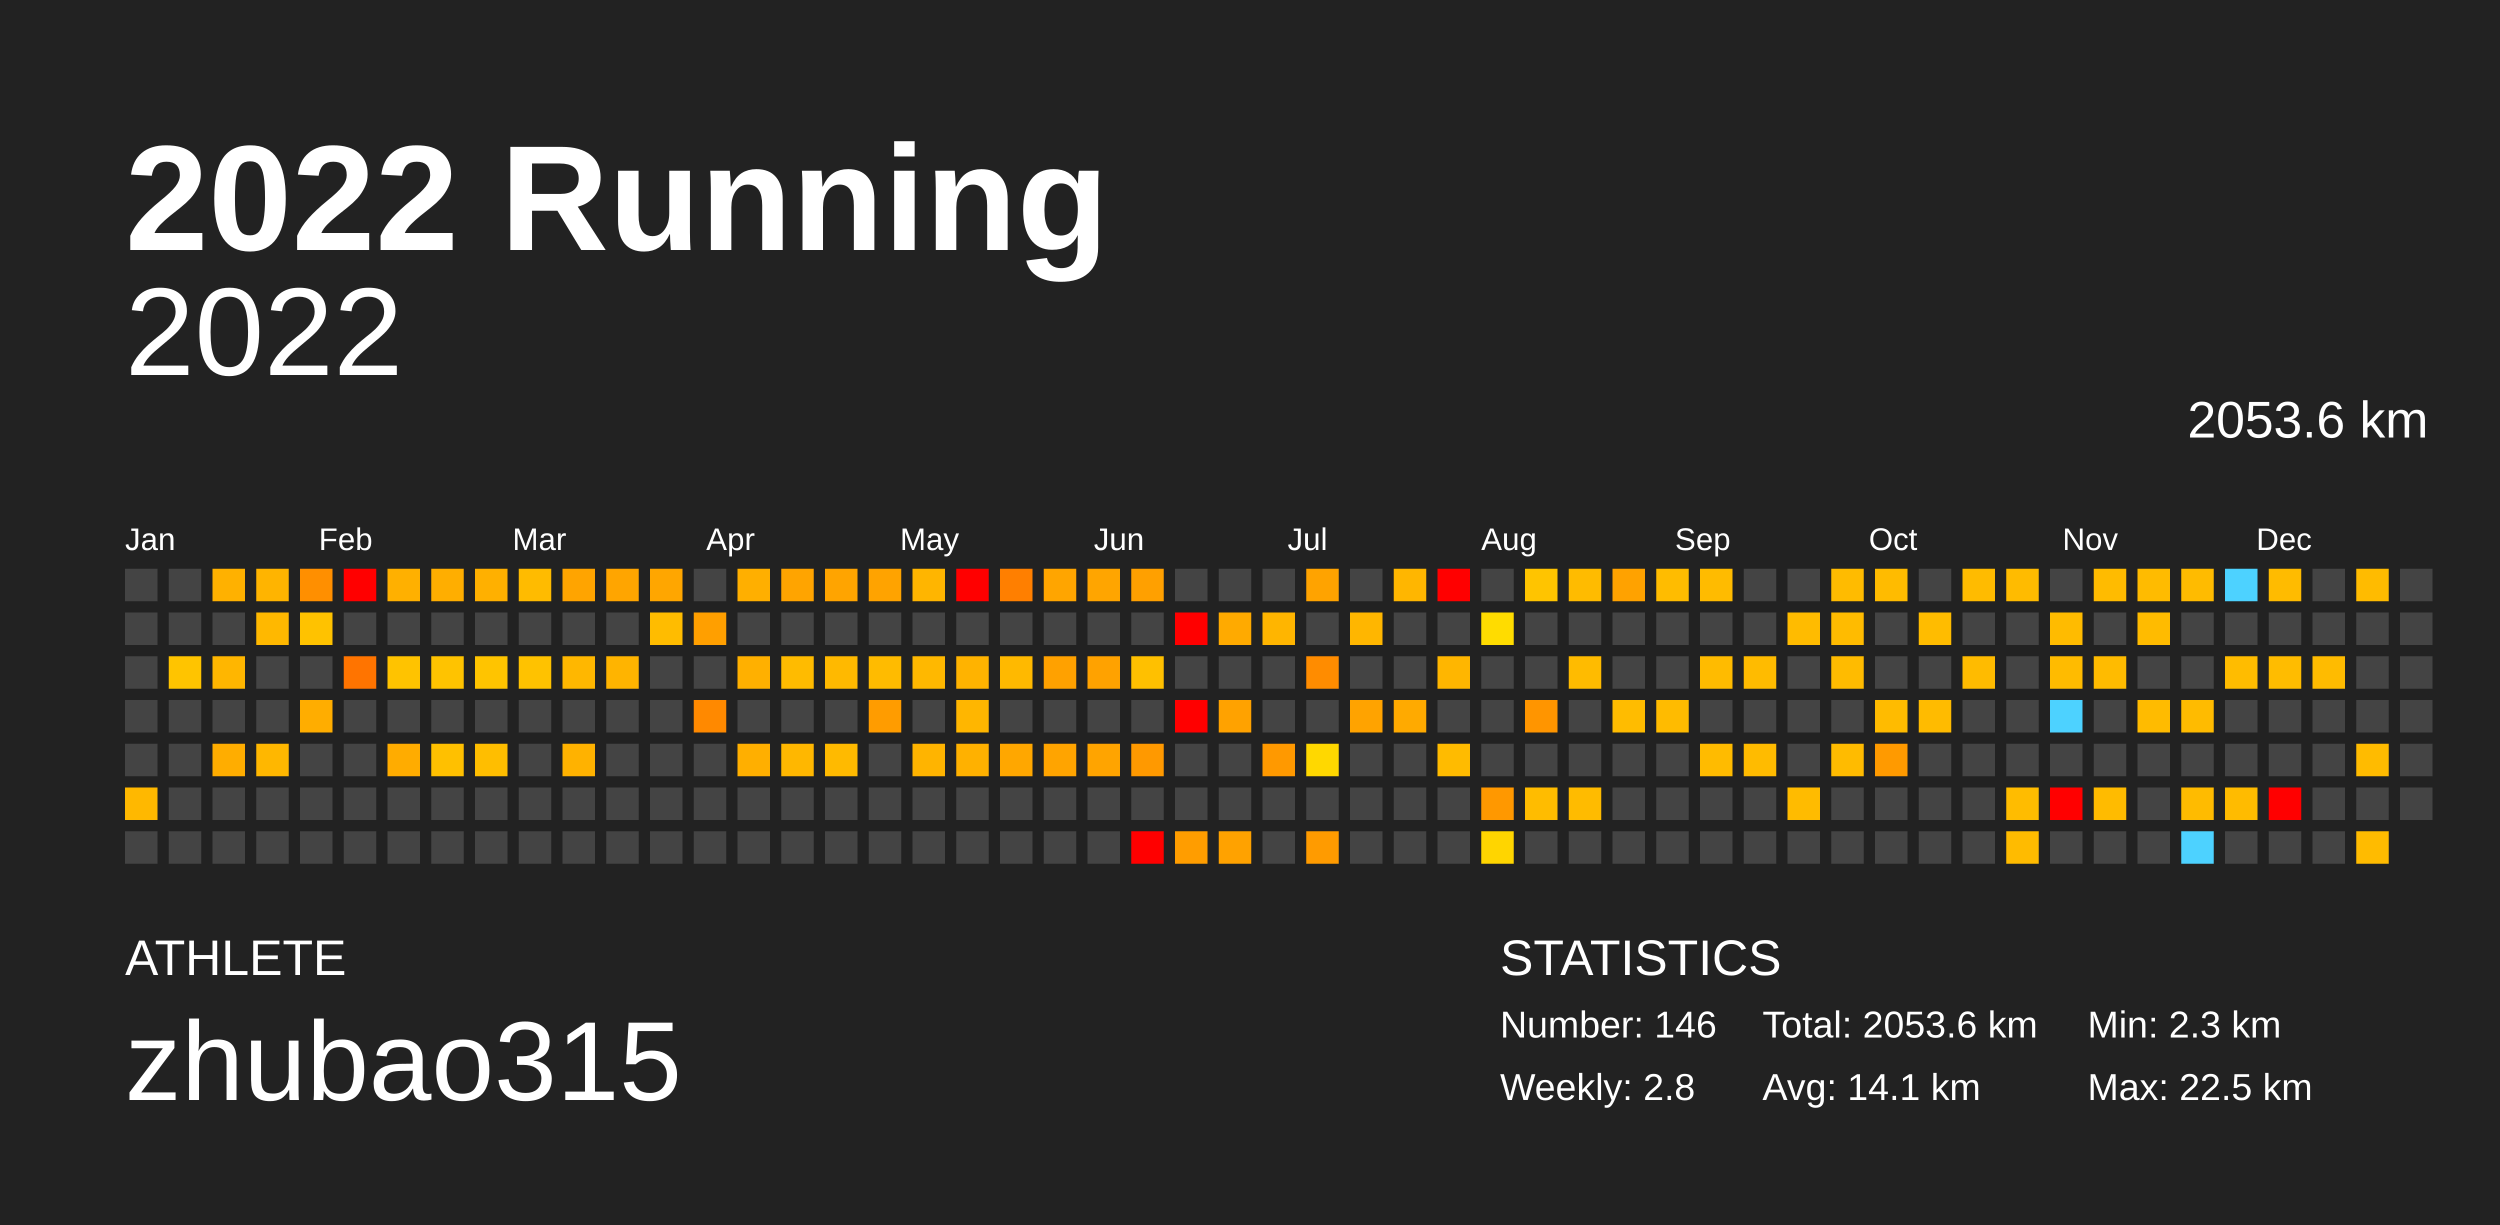
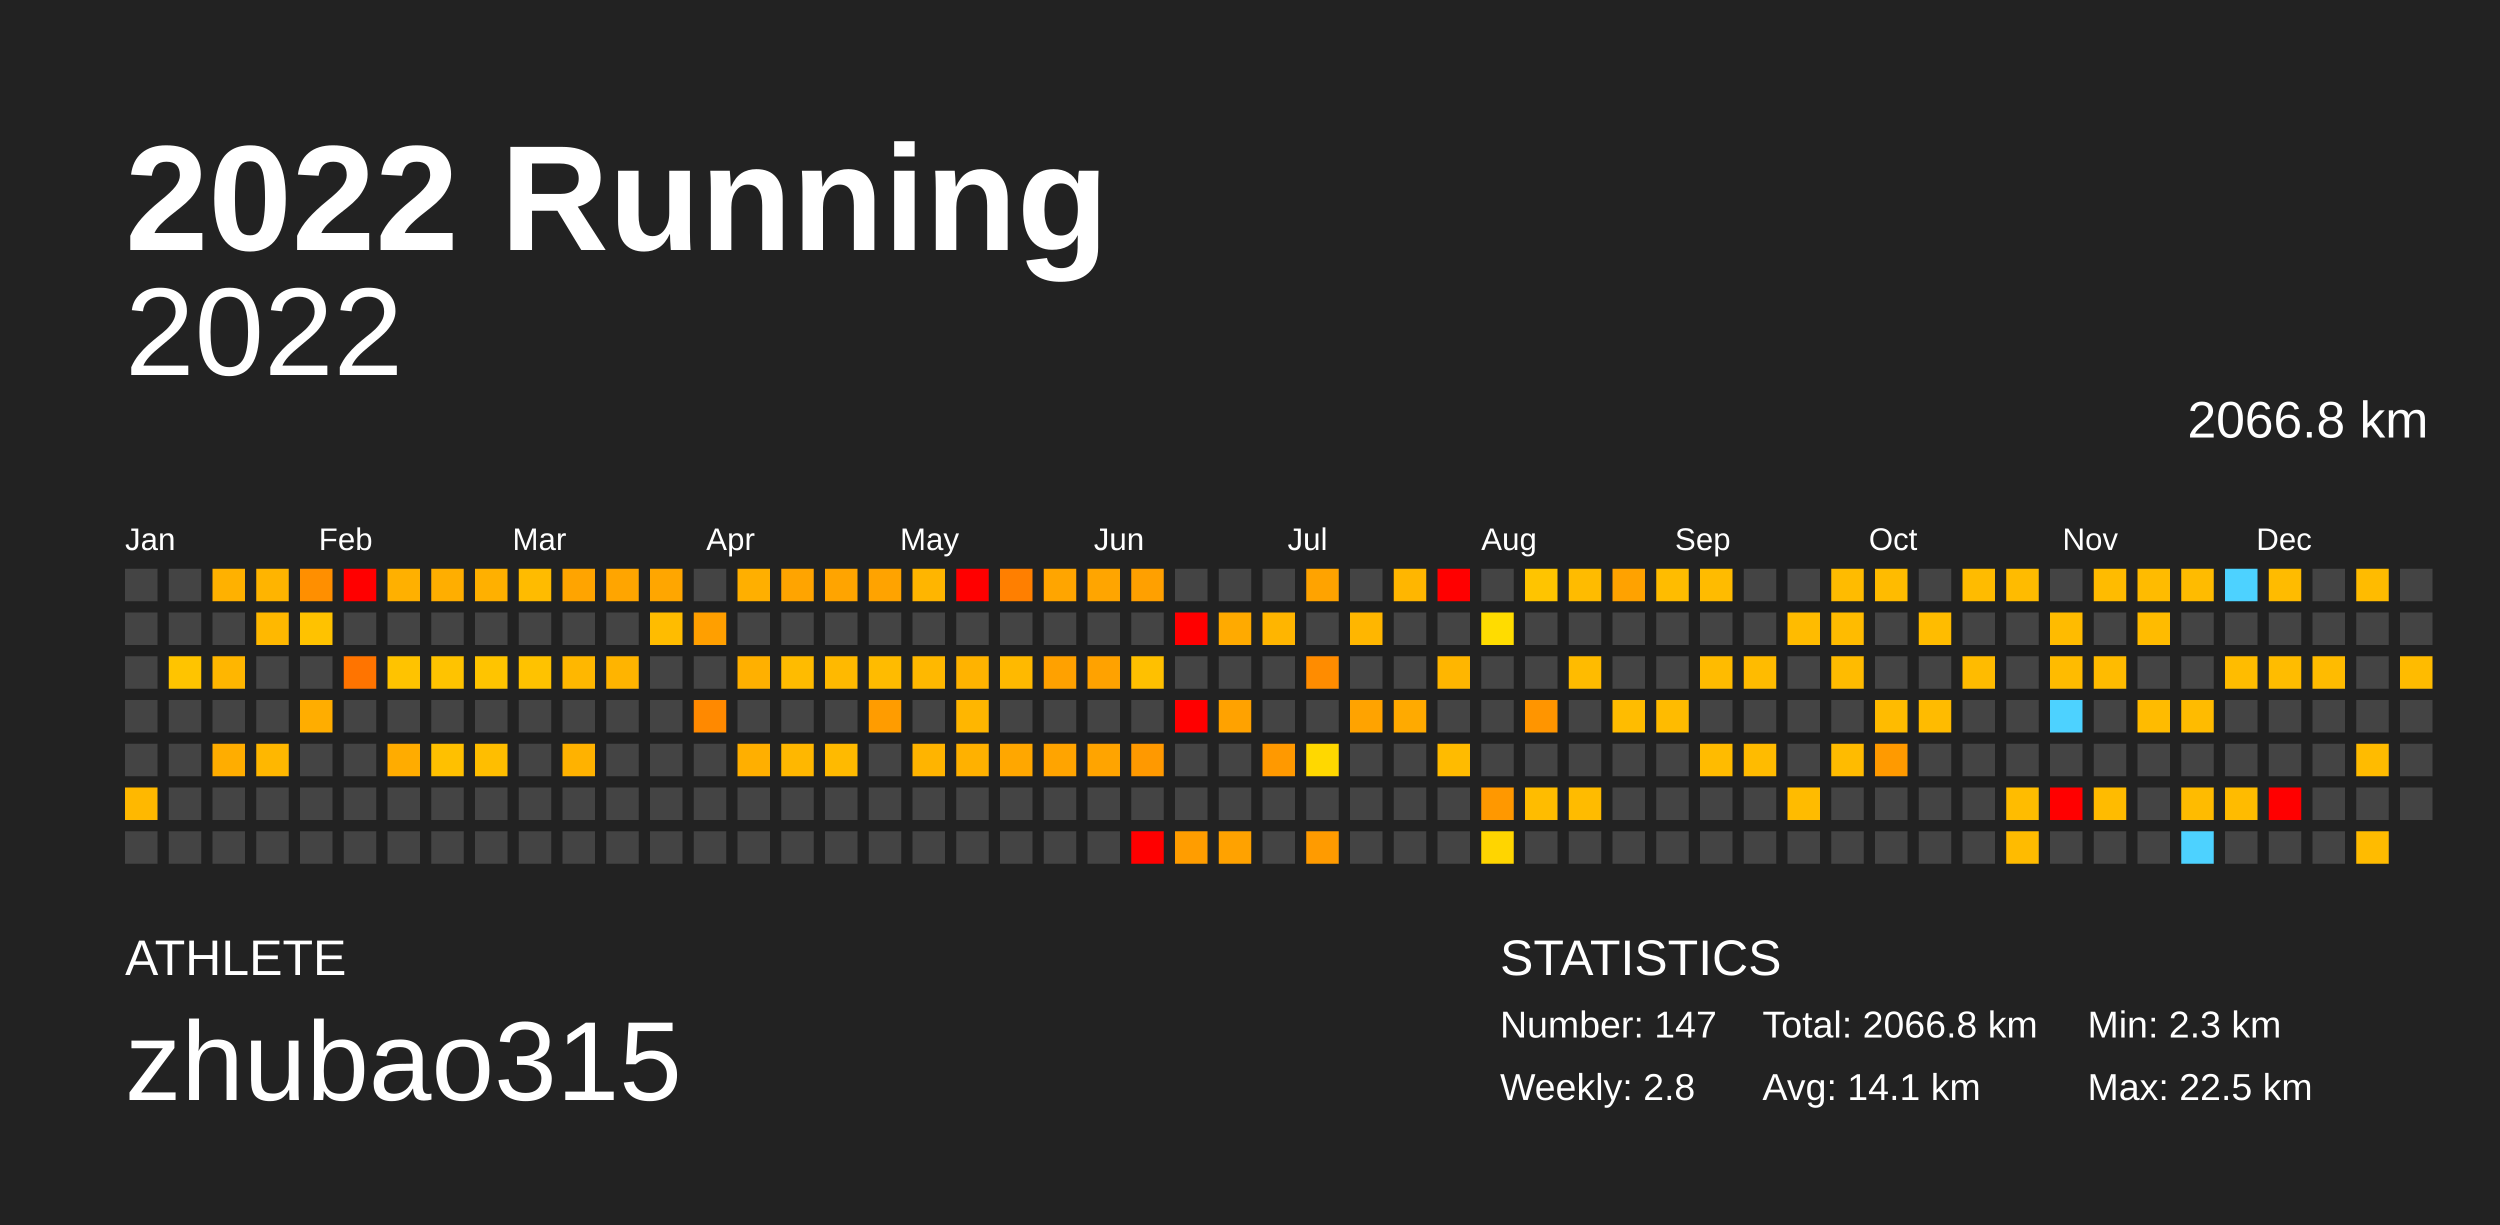
<svg xmlns="http://www.w3.org/2000/svg" baseProfile="full" height="98mm" version="1.1" viewBox="0,0,200,98" width="200mm">
  <defs />
  <rect fill="#222222" height="98" width="200" x="0" y="0" />
  <text fill="#FFFFFF" style="font-size:12px; font-family:Arial; font-weight:bold;" x="10" y="20">2022 Running</text>
  <text fill="#FFFFFF" style="font-size:4px; font-family:Arial" x="10" y="78">ATHLETE</text>
  <text fill="#FFFFFF" style="font-size:9px; font-family:Arial" x="10" y="88">zhubao315</text>
  <text fill="#FFFFFF" style="font-size:4px; font-family:Arial" x="120" y="78">STATISTICS</text>
-   <text fill="#FFFFFF" style="font-size:3px; font-family:Arial" x="120" y="83">Number: 146</text>
+   <text fill="#FFFFFF" style="font-size:3px; font-family:Arial" x="120" y="83">Number: 147</text>
  <text fill="#FFFFFF" style="font-size:3px; font-family:Arial" x="120" y="88">Weekly: 2.8</text>
-   <text fill="#FFFFFF" style="font-size:3px; font-family:Arial" x="141" y="83">Total: 2053.6 km</text>
+   <text fill="#FFFFFF" style="font-size:3px; font-family:Arial" x="141" y="83">Total: 2066.8 km</text>
  <text fill="#FFFFFF" style="font-size:3px; font-family:Arial" x="141" y="88">Avg: 14.1 km</text>
  <text fill="#FFFFFF" style="font-size:3px; font-family:Arial" x="167" y="83">Min: 2.3 km</text>
  <text fill="#FFFFFF" style="font-size:3px; font-family:Arial" x="167" y="88">Max: 22.5 km</text>
  <text alignment-baseline="hanging" fill="#FFFFFF" style="font-size:10.0px; font-family:Arial;" x="10" y="30">2022</text>
-   <text alignment-baseline="hanging" fill="#FFFFFF" style="font-size:4.125px; font-family:Arial;" x="175" y="35">2053.6 km</text>
+   <text alignment-baseline="hanging" fill="#FFFFFF" style="font-size:4.125px; font-family:Arial;" x="175" y="35">2066.8 km</text>
  <text fill="#FFFFFF" style="font-size:2.5px; font-family:Arial" x="10.0" y="44">Jan</text>
  <text fill="#FFFFFF" style="font-size:2.5px; font-family:Arial" x="25.5" y="44">Feb</text>
  <text fill="#FFFFFF" style="font-size:2.5px; font-family:Arial" x="41.0" y="44">Mar</text>
  <text fill="#FFFFFF" style="font-size:2.5px; font-family:Arial" x="56.5" y="44">Apr</text>
  <text fill="#FFFFFF" style="font-size:2.5px; font-family:Arial" x="72.0" y="44">May</text>
  <text fill="#FFFFFF" style="font-size:2.5px; font-family:Arial" x="87.5" y="44">Jun</text>
  <text fill="#FFFFFF" style="font-size:2.5px; font-family:Arial" x="103.0" y="44">Jul</text>
  <text fill="#FFFFFF" style="font-size:2.5px; font-family:Arial" x="118.5" y="44">Aug</text>
  <text fill="#FFFFFF" style="font-size:2.5px; font-family:Arial" x="134.0" y="44">Sep</text>
  <text fill="#FFFFFF" style="font-size:2.5px; font-family:Arial" x="149.5" y="44">Oct</text>
  <text fill="#FFFFFF" style="font-size:2.5px; font-family:Arial" x="165.0" y="44">Nov</text>
  <text fill="#FFFFFF" style="font-size:2.5px; font-family:Arial" x="180.5" y="44">Dec</text>
  <rect fill="#444444" height="2.6" width="2.6" x="10.0" y="45.5" />
  <rect fill="#444444" height="2.6" width="2.6" x="10.0" y="49.0" />
  <rect fill="#444444" height="2.6" width="2.6" x="10.0" y="52.5" />
  <rect fill="#444444" height="2.6" width="2.6" x="10.0" y="56.0" />
  <rect fill="#444444" height="2.6" width="2.6" x="10.0" y="59.5" />
  <rect fill="#ffb800" height="2.6" width="2.6" x="10.0" y="63.0" />
  <rect fill="#444444" height="2.6" width="2.6" x="10.0" y="66.5" />
  <rect fill="#444444" height="2.6" width="2.6" x="13.5" y="45.5" />
  <rect fill="#444444" height="2.6" width="2.6" x="13.5" y="49.0" />
  <rect fill="#ffc400" height="2.6" width="2.6" x="13.5" y="52.5" />
  <rect fill="#444444" height="2.6" width="2.6" x="13.5" y="56.0" />
  <rect fill="#444444" height="2.6" width="2.6" x="13.5" y="59.5" />
  <rect fill="#444444" height="2.6" width="2.6" x="13.5" y="63.0" />
  <rect fill="#444444" height="2.6" width="2.6" x="13.5" y="66.5" />
  <rect fill="#ffb100" height="2.6" width="2.6" x="17.0" y="45.5" />
  <rect fill="#444444" height="2.6" width="2.6" x="17.0" y="49.0" />
  <rect fill="#ffb600" height="2.6" width="2.6" x="17.0" y="52.5" />
  <rect fill="#444444" height="2.6" width="2.6" x="17.0" y="56.0" />
  <rect fill="#ffad00" height="2.6" width="2.6" x="17.0" y="59.5" />
  <rect fill="#444444" height="2.6" width="2.6" x="17.0" y="63.0" />
  <rect fill="#444444" height="2.6" width="2.6" x="17.0" y="66.5" />
  <rect fill="#ffb400" height="2.6" width="2.6" x="20.5" y="45.5" />
  <rect fill="#ffb800" height="2.6" width="2.6" x="20.5" y="49.0" />
  <rect fill="#444444" height="2.6" width="2.6" x="20.5" y="52.5" />
  <rect fill="#444444" height="2.6" width="2.6" x="20.5" y="56.0" />
  <rect fill="#ffb700" height="2.6" width="2.6" x="20.5" y="59.5" />
  <rect fill="#444444" height="2.6" width="2.6" x="20.5" y="63.0" />
  <rect fill="#444444" height="2.6" width="2.6" x="20.5" y="66.5" />
  <rect fill="#ff8f00" height="2.6" width="2.6" x="24.0" y="45.5" />
  <rect fill="#ffc200" height="2.6" width="2.6" x="24.0" y="49.0" />
  <rect fill="#444444" height="2.6" width="2.6" x="24.0" y="52.5" />
  <rect fill="#ffad00" height="2.6" width="2.6" x="24.0" y="56.0" />
  <rect fill="#444444" height="2.6" width="2.6" x="24.0" y="59.5" />
  <rect fill="#444444" height="2.6" width="2.6" x="24.0" y="63.0" />
  <rect fill="#444444" height="2.6" width="2.6" x="24.0" y="66.5" />
  <rect fill="red" height="2.6" width="2.6" x="27.5" y="45.5" />
  <rect fill="#444444" height="2.6" width="2.6" x="27.5" y="49.0" />
  <rect fill="#ff7400" height="2.6" width="2.6" x="27.5" y="52.5" />
  <rect fill="#444444" height="2.6" width="2.6" x="27.5" y="56.0" />
  <rect fill="#444444" height="2.6" width="2.6" x="27.5" y="59.5" />
  <rect fill="#444444" height="2.6" width="2.6" x="27.5" y="63.0" />
  <rect fill="#444444" height="2.6" width="2.6" x="27.5" y="66.5" />
  <rect fill="#ffb000" height="2.6" width="2.6" x="31.0" y="45.5" />
  <rect fill="#444444" height="2.6" width="2.6" x="31.0" y="49.0" />
  <rect fill="#ffc300" height="2.6" width="2.6" x="31.0" y="52.5" />
  <rect fill="#444444" height="2.6" width="2.6" x="31.0" y="56.0" />
  <rect fill="#ffac00" height="2.6" width="2.6" x="31.0" y="59.5" />
  <rect fill="#444444" height="2.6" width="2.6" x="31.0" y="63.0" />
  <rect fill="#444444" height="2.6" width="2.6" x="31.0" y="66.5" />
  <rect fill="#ffae00" height="2.6" width="2.6" x="34.5" y="45.5" />
  <rect fill="#444444" height="2.6" width="2.6" x="34.5" y="49.0" />
  <rect fill="#ffc300" height="2.6" width="2.6" x="34.5" y="52.5" />
  <rect fill="#444444" height="2.6" width="2.6" x="34.5" y="56.0" />
  <rect fill="#ffc000" height="2.6" width="2.6" x="34.5" y="59.5" />
  <rect fill="#444444" height="2.6" width="2.6" x="34.5" y="63.0" />
  <rect fill="#444444" height="2.6" width="2.6" x="34.5" y="66.5" />
  <rect fill="#ffb000" height="2.6" width="2.6" x="38.0" y="45.5" />
  <rect fill="#444444" height="2.6" width="2.6" x="38.0" y="49.0" />
  <rect fill="#ffc400" height="2.6" width="2.6" x="38.0" y="52.5" />
  <rect fill="#444444" height="2.6" width="2.6" x="38.0" y="56.0" />
  <rect fill="#ffbe00" height="2.6" width="2.6" x="38.0" y="59.5" />
  <rect fill="#444444" height="2.6" width="2.6" x="38.0" y="63.0" />
  <rect fill="#444444" height="2.6" width="2.6" x="38.0" y="66.5" />
  <rect fill="#ffbb00" height="2.6" width="2.6" x="41.5" y="45.5" />
  <rect fill="#444444" height="2.6" width="2.6" x="41.5" y="49.0" />
  <rect fill="#ffc200" height="2.6" width="2.6" x="41.5" y="52.5" />
  <rect fill="#444444" height="2.6" width="2.6" x="41.5" y="56.0" />
  <rect fill="#444444" height="2.6" width="2.6" x="41.5" y="59.5" />
  <rect fill="#444444" height="2.6" width="2.6" x="41.5" y="63.0" />
  <rect fill="#444444" height="2.6" width="2.6" x="41.5" y="66.5" />
  <rect fill="#ffa400" height="2.6" width="2.6" x="45.0" y="45.5" />
  <rect fill="#444444" height="2.6" width="2.6" x="45.0" y="49.0" />
  <rect fill="#ffb700" height="2.6" width="2.6" x="45.0" y="52.5" />
  <rect fill="#444444" height="2.6" width="2.6" x="45.0" y="56.0" />
  <rect fill="#ffb200" height="2.6" width="2.6" x="45.0" y="59.5" />
  <rect fill="#444444" height="2.6" width="2.6" x="45.0" y="63.0" />
  <rect fill="#444444" height="2.6" width="2.6" x="45.0" y="66.5" />
  <rect fill="#ffa500" height="2.6" width="2.6" x="48.5" y="45.5" />
  <rect fill="#444444" height="2.6" width="2.6" x="48.5" y="49.0" />
  <rect fill="#ffb400" height="2.6" width="2.6" x="48.5" y="52.5" />
  <rect fill="#444444" height="2.6" width="2.6" x="48.5" y="56.0" />
  <rect fill="#444444" height="2.6" width="2.6" x="48.5" y="59.5" />
  <rect fill="#444444" height="2.6" width="2.6" x="48.5" y="63.0" />
  <rect fill="#444444" height="2.6" width="2.6" x="48.5" y="66.5" />
  <rect fill="#ffa600" height="2.6" width="2.6" x="52.0" y="45.5" />
  <rect fill="#ffbc00" height="2.6" width="2.6" x="52.0" y="49.0" />
  <rect fill="#444444" height="2.6" width="2.6" x="52.0" y="52.5" />
  <rect fill="#444444" height="2.6" width="2.6" x="52.0" y="56.0" />
  <rect fill="#444444" height="2.6" width="2.6" x="52.0" y="59.5" />
  <rect fill="#444444" height="2.6" width="2.6" x="52.0" y="63.0" />
  <rect fill="#444444" height="2.6" width="2.6" x="52.0" y="66.5" />
  <rect fill="#444444" height="2.6" width="2.6" x="55.5" y="45.5" />
  <rect fill="#ff9f00" height="2.6" width="2.6" x="55.5" y="49.0" />
  <rect fill="#444444" height="2.6" width="2.6" x="55.5" y="52.5" />
  <rect fill="#ff8900" height="2.6" width="2.6" x="55.5" y="56.0" />
  <rect fill="#444444" height="2.6" width="2.6" x="55.5" y="59.5" />
  <rect fill="#444444" height="2.6" width="2.6" x="55.5" y="63.0" />
  <rect fill="#444444" height="2.6" width="2.6" x="55.5" y="66.5" />
  <rect fill="#ffaf00" height="2.6" width="2.6" x="59.0" y="45.5" />
  <rect fill="#444444" height="2.6" width="2.6" x="59.0" y="49.0" />
  <rect fill="#ffb000" height="2.6" width="2.6" x="59.0" y="52.5" />
  <rect fill="#444444" height="2.6" width="2.6" x="59.0" y="56.0" />
  <rect fill="#ffaf00" height="2.6" width="2.6" x="59.0" y="59.5" />
  <rect fill="#444444" height="2.6" width="2.6" x="59.0" y="63.0" />
  <rect fill="#444444" height="2.6" width="2.6" x="59.0" y="66.5" />
  <rect fill="#ffa400" height="2.6" width="2.6" x="62.5" y="45.5" />
  <rect fill="#444444" height="2.6" width="2.6" x="62.5" y="49.0" />
  <rect fill="#ffbb00" height="2.6" width="2.6" x="62.5" y="52.5" />
  <rect fill="#444444" height="2.6" width="2.6" x="62.5" y="56.0" />
  <rect fill="#ffb700" height="2.6" width="2.6" x="62.5" y="59.5" />
  <rect fill="#444444" height="2.6" width="2.6" x="62.5" y="63.0" />
  <rect fill="#444444" height="2.6" width="2.6" x="62.5" y="66.5" />
  <rect fill="#ffa400" height="2.6" width="2.6" x="66.0" y="45.5" />
  <rect fill="#444444" height="2.6" width="2.6" x="66.0" y="49.0" />
  <rect fill="#ffb900" height="2.6" width="2.6" x="66.0" y="52.5" />
  <rect fill="#444444" height="2.6" width="2.6" x="66.0" y="56.0" />
  <rect fill="#ffba00" height="2.6" width="2.6" x="66.0" y="59.5" />
  <rect fill="#444444" height="2.6" width="2.6" x="66.0" y="63.0" />
  <rect fill="#444444" height="2.6" width="2.6" x="66.0" y="66.5" />
  <rect fill="#ffa300" height="2.6" width="2.6" x="69.5" y="45.5" />
  <rect fill="#444444" height="2.6" width="2.6" x="69.5" y="49.0" />
  <rect fill="#ffbb00" height="2.6" width="2.6" x="69.5" y="52.5" />
  <rect fill="#ff9c00" height="2.6" width="2.6" x="69.5" y="56.0" />
  <rect fill="#444444" height="2.6" width="2.6" x="69.5" y="59.5" />
  <rect fill="#444444" height="2.6" width="2.6" x="69.5" y="63.0" />
  <rect fill="#444444" height="2.6" width="2.6" x="69.5" y="66.5" />
  <rect fill="#ffb500" height="2.6" width="2.6" x="73.0" y="45.5" />
  <rect fill="#444444" height="2.6" width="2.6" x="73.0" y="49.0" />
  <rect fill="#ffb800" height="2.6" width="2.6" x="73.0" y="52.5" />
  <rect fill="#444444" height="2.6" width="2.6" x="73.0" y="56.0" />
  <rect fill="#ffb400" height="2.6" width="2.6" x="73.0" y="59.5" />
  <rect fill="#444444" height="2.6" width="2.6" x="73.0" y="63.0" />
  <rect fill="#444444" height="2.6" width="2.6" x="73.0" y="66.5" />
  <rect fill="red" height="2.6" width="2.6" x="76.5" y="45.5" />
  <rect fill="#444444" height="2.6" width="2.6" x="76.5" y="49.0" />
  <rect fill="#ffb300" height="2.6" width="2.6" x="76.5" y="52.5" />
  <rect fill="#ffb600" height="2.6" width="2.6" x="76.5" y="56.0" />
  <rect fill="#ffb100" height="2.6" width="2.6" x="76.5" y="59.5" />
  <rect fill="#444444" height="2.6" width="2.6" x="76.5" y="63.0" />
  <rect fill="#444444" height="2.6" width="2.6" x="76.5" y="66.5" />
  <rect fill="#ff7f00" height="2.6" width="2.6" x="80.0" y="45.5" />
  <rect fill="#444444" height="2.6" width="2.6" x="80.0" y="49.0" />
  <rect fill="#ffb900" height="2.6" width="2.6" x="80.0" y="52.5" />
  <rect fill="#444444" height="2.6" width="2.6" x="80.0" y="56.0" />
  <rect fill="#ffa700" height="2.6" width="2.6" x="80.0" y="59.5" />
  <rect fill="#444444" height="2.6" width="2.6" x="80.0" y="63.0" />
  <rect fill="#444444" height="2.6" width="2.6" x="80.0" y="66.5" />
  <rect fill="#ffa500" height="2.6" width="2.6" x="83.5" y="45.5" />
  <rect fill="#444444" height="2.6" width="2.6" x="83.5" y="49.0" />
  <rect fill="#ffa100" height="2.6" width="2.6" x="83.5" y="52.5" />
  <rect fill="#444444" height="2.6" width="2.6" x="83.5" y="56.0" />
  <rect fill="#ffa400" height="2.6" width="2.6" x="83.5" y="59.5" />
  <rect fill="#444444" height="2.6" width="2.6" x="83.5" y="63.0" />
  <rect fill="#444444" height="2.6" width="2.6" x="83.5" y="66.5" />
  <rect fill="#ffa500" height="2.6" width="2.6" x="87.0" y="45.5" />
  <rect fill="#444444" height="2.6" width="2.6" x="87.0" y="49.0" />
  <rect fill="#ffa200" height="2.6" width="2.6" x="87.0" y="52.5" />
  <rect fill="#444444" height="2.6" width="2.6" x="87.0" y="56.0" />
  <rect fill="#ffa400" height="2.6" width="2.6" x="87.0" y="59.5" />
  <rect fill="#444444" height="2.6" width="2.6" x="87.0" y="63.0" />
  <rect fill="#444444" height="2.6" width="2.6" x="87.0" y="66.5" />
  <rect fill="#ffa000" height="2.6" width="2.6" x="90.5" y="45.5" />
  <rect fill="#444444" height="2.6" width="2.6" x="90.5" y="49.0" />
  <rect fill="#ffc000" height="2.6" width="2.6" x="90.5" y="52.5" />
  <rect fill="#444444" height="2.6" width="2.6" x="90.5" y="56.0" />
  <rect fill="#ff9900" height="2.6" width="2.6" x="90.5" y="59.5" />
  <rect fill="#444444" height="2.6" width="2.6" x="90.5" y="63.0" />
  <rect fill="red" height="2.6" width="2.6" x="90.5" y="66.5" />
  <rect fill="#444444" height="2.6" width="2.6" x="94.0" y="45.5" />
  <rect fill="red" height="2.6" width="2.6" x="94.0" y="49.0" />
  <rect fill="#444444" height="2.6" width="2.6" x="94.0" y="52.5" />
  <rect fill="red" height="2.6" width="2.6" x="94.0" y="56.0" />
  <rect fill="#444444" height="2.6" width="2.6" x="94.0" y="59.5" />
  <rect fill="#444444" height="2.6" width="2.6" x="94.0" y="63.0" />
  <rect fill="#ff9d00" height="2.6" width="2.6" x="94.0" y="66.5" />
  <rect fill="#444444" height="2.6" width="2.6" x="97.5" y="45.5" />
  <rect fill="#ffaa00" height="2.6" width="2.6" x="97.5" y="49.0" />
  <rect fill="#444444" height="2.6" width="2.6" x="97.5" y="52.5" />
  <rect fill="#ffa200" height="2.6" width="2.6" x="97.5" y="56.0" />
  <rect fill="#444444" height="2.6" width="2.6" x="97.5" y="59.5" />
  <rect fill="#444444" height="2.6" width="2.6" x="97.5" y="63.0" />
  <rect fill="#ffa200" height="2.6" width="2.6" x="97.5" y="66.5" />
  <rect fill="#444444" height="2.6" width="2.6" x="101.0" y="45.5" />
  <rect fill="#ffb500" height="2.6" width="2.6" x="101.0" y="49.0" />
  <rect fill="#444444" height="2.6" width="2.6" x="101.0" y="52.5" />
  <rect fill="#444444" height="2.6" width="2.6" x="101.0" y="56.0" />
  <rect fill="#ff9900" height="2.6" width="2.6" x="101.0" y="59.5" />
  <rect fill="#444444" height="2.6" width="2.6" x="101.0" y="63.0" />
  <rect fill="#444444" height="2.6" width="2.6" x="101.0" y="66.5" />
  <rect fill="#ffa300" height="2.6" width="2.6" x="104.5" y="45.5" />
  <rect fill="#444444" height="2.6" width="2.6" x="104.5" y="49.0" />
  <rect fill="#ff8c00" height="2.6" width="2.6" x="104.5" y="52.5" />
  <rect fill="#444444" height="2.6" width="2.6" x="104.5" y="56.0" />
  <rect fill="#ffd800" height="2.6" width="2.6" x="104.5" y="59.5" />
  <rect fill="#444444" height="2.6" width="2.6" x="104.5" y="63.0" />
  <rect fill="#ff9b00" height="2.6" width="2.6" x="104.5" y="66.5" />
  <rect fill="#444444" height="2.6" width="2.6" x="108.0" y="45.5" />
  <rect fill="#ffb600" height="2.6" width="2.6" x="108.0" y="49.0" />
  <rect fill="#444444" height="2.6" width="2.6" x="108.0" y="52.5" />
  <rect fill="#ffa300" height="2.6" width="2.6" x="108.0" y="56.0" />
  <rect fill="#444444" height="2.6" width="2.6" x="108.0" y="59.5" />
  <rect fill="#444444" height="2.6" width="2.6" x="108.0" y="63.0" />
  <rect fill="#444444" height="2.6" width="2.6" x="108.0" y="66.5" />
  <rect fill="#ffb600" height="2.6" width="2.6" x="111.5" y="45.5" />
  <rect fill="#444444" height="2.6" width="2.6" x="111.5" y="49.0" />
  <rect fill="#444444" height="2.6" width="2.6" x="111.5" y="52.5" />
  <rect fill="#ffaa00" height="2.6" width="2.6" x="111.5" y="56.0" />
  <rect fill="#444444" height="2.6" width="2.6" x="111.5" y="59.5" />
  <rect fill="#444444" height="2.6" width="2.6" x="111.5" y="63.0" />
  <rect fill="#444444" height="2.6" width="2.6" x="111.5" y="66.5" />
  <rect fill="red" height="2.6" width="2.6" x="115.0" y="45.5" />
  <rect fill="#444444" height="2.6" width="2.6" x="115.0" y="49.0" />
  <rect fill="#ffb600" height="2.6" width="2.6" x="115.0" y="52.5" />
  <rect fill="#444444" height="2.6" width="2.6" x="115.0" y="56.0" />
  <rect fill="#ffbb00" height="2.6" width="2.6" x="115.0" y="59.5" />
  <rect fill="#444444" height="2.6" width="2.6" x="115.0" y="63.0" />
  <rect fill="#444444" height="2.6" width="2.6" x="115.0" y="66.5" />
  <rect fill="#444444" height="2.6" width="2.6" x="118.5" y="45.5" />
  <rect fill="#ffdc00" height="2.6" width="2.6" x="118.5" y="49.0" />
  <rect fill="#444444" height="2.6" width="2.6" x="118.5" y="52.5" />
  <rect fill="#444444" height="2.6" width="2.6" x="118.5" y="56.0" />
  <rect fill="#444444" height="2.6" width="2.6" x="118.5" y="59.5" />
  <rect fill="#ff9800" height="2.6" width="2.6" x="118.5" y="63.0" />
  <rect fill="#ffd500" height="2.6" width="2.6" x="118.5" y="66.5" />
  <rect fill="#ffc400" height="2.6" width="2.6" x="122.0" y="45.5" />
  <rect fill="#444444" height="2.6" width="2.6" x="122.0" y="49.0" />
  <rect fill="#444444" height="2.6" width="2.6" x="122.0" y="52.5" />
  <rect fill="#ff9500" height="2.6" width="2.6" x="122.0" y="56.0" />
  <rect fill="#444444" height="2.6" width="2.6" x="122.0" y="59.5" />
  <rect fill="#ffbc00" height="2.6" width="2.6" x="122.0" y="63.0" />
  <rect fill="#444444" height="2.6" width="2.6" x="122.0" y="66.5" />
  <rect fill="#ffbb00" height="2.6" width="2.6" x="125.5" y="45.5" />
  <rect fill="#444444" height="2.6" width="2.6" x="125.5" y="49.0" />
  <rect fill="#ffbb00" height="2.6" width="2.6" x="125.5" y="52.5" />
  <rect fill="#444444" height="2.6" width="2.6" x="125.5" y="56.0" />
  <rect fill="#444444" height="2.6" width="2.6" x="125.5" y="59.5" />
  <rect fill="#ffbb00" height="2.6" width="2.6" x="125.5" y="63.0" />
  <rect fill="#444444" height="2.6" width="2.6" x="125.5" y="66.5" />
  <rect fill="#ffa200" height="2.6" width="2.6" x="129.0" y="45.5" />
  <rect fill="#444444" height="2.6" width="2.6" x="129.0" y="49.0" />
  <rect fill="#444444" height="2.6" width="2.6" x="129.0" y="52.5" />
  <rect fill="#ffbc00" height="2.6" width="2.6" x="129.0" y="56.0" />
  <rect fill="#444444" height="2.6" width="2.6" x="129.0" y="59.5" />
  <rect fill="#444444" height="2.6" width="2.6" x="129.0" y="63.0" />
  <rect fill="#444444" height="2.6" width="2.6" x="129.0" y="66.5" />
  <rect fill="#ffbc00" height="2.6" width="2.6" x="132.5" y="45.5" />
  <rect fill="#444444" height="2.6" width="2.6" x="132.5" y="49.0" />
  <rect fill="#444444" height="2.6" width="2.6" x="132.5" y="52.5" />
  <rect fill="#ffbb00" height="2.6" width="2.6" x="132.5" y="56.0" />
  <rect fill="#444444" height="2.6" width="2.6" x="132.5" y="59.5" />
  <rect fill="#444444" height="2.6" width="2.6" x="132.5" y="63.0" />
  <rect fill="#444444" height="2.6" width="2.6" x="132.5" y="66.5" />
  <rect fill="#ffbb00" height="2.6" width="2.6" x="136.0" y="45.5" />
  <rect fill="#444444" height="2.6" width="2.6" x="136.0" y="49.0" />
  <rect fill="#ffbb00" height="2.6" width="2.6" x="136.0" y="52.5" />
  <rect fill="#444444" height="2.6" width="2.6" x="136.0" y="56.0" />
  <rect fill="#ffbb00" height="2.6" width="2.6" x="136.0" y="59.5" />
  <rect fill="#444444" height="2.6" width="2.6" x="136.0" y="63.0" />
  <rect fill="#444444" height="2.6" width="2.6" x="136.0" y="66.5" />
  <rect fill="#444444" height="2.6" width="2.6" x="139.5" y="45.5" />
  <rect fill="#444444" height="2.6" width="2.6" x="139.5" y="49.0" />
  <rect fill="#ffbb00" height="2.6" width="2.6" x="139.5" y="52.5" />
  <rect fill="#444444" height="2.6" width="2.6" x="139.5" y="56.0" />
  <rect fill="#ffbb00" height="2.6" width="2.6" x="139.5" y="59.5" />
  <rect fill="#444444" height="2.6" width="2.6" x="139.5" y="63.0" />
  <rect fill="#444444" height="2.6" width="2.6" x="139.5" y="66.5" />
  <rect fill="#444444" height="2.6" width="2.6" x="143.0" y="45.5" />
  <rect fill="#ffbb00" height="2.6" width="2.6" x="143.0" y="49.0" />
  <rect fill="#444444" height="2.6" width="2.6" x="143.0" y="52.5" />
  <rect fill="#444444" height="2.6" width="2.6" x="143.0" y="56.0" />
  <rect fill="#444444" height="2.6" width="2.6" x="143.0" y="59.5" />
  <rect fill="#ffbb00" height="2.6" width="2.6" x="143.0" y="63.0" />
  <rect fill="#444444" height="2.6" width="2.6" x="143.0" y="66.5" />
  <rect fill="#ffbb00" height="2.6" width="2.6" x="146.5" y="45.5" />
  <rect fill="#ffbb00" height="2.6" width="2.6" x="146.5" y="49.0" />
  <rect fill="#ffbb00" height="2.6" width="2.6" x="146.5" y="52.5" />
  <rect fill="#444444" height="2.6" width="2.6" x="146.5" y="56.0" />
  <rect fill="#ffbb00" height="2.6" width="2.6" x="146.5" y="59.5" />
  <rect fill="#444444" height="2.6" width="2.6" x="146.5" y="63.0" />
  <rect fill="#444444" height="2.6" width="2.6" x="146.5" y="66.5" />
  <rect fill="#ffbb00" height="2.6" width="2.6" x="150.0" y="45.5" />
  <rect fill="#444444" height="2.6" width="2.6" x="150.0" y="49.0" />
  <rect fill="#444444" height="2.6" width="2.6" x="150.0" y="52.5" />
  <rect fill="#ffbb00" height="2.6" width="2.6" x="150.0" y="56.0" />
  <rect fill="#ff9a00" height="2.6" width="2.6" x="150.0" y="59.5" />
  <rect fill="#444444" height="2.6" width="2.6" x="150.0" y="63.0" />
  <rect fill="#444444" height="2.6" width="2.6" x="150.0" y="66.5" />
  <rect fill="#444444" height="2.6" width="2.6" x="153.5" y="45.5" />
  <rect fill="#ffbc00" height="2.6" width="2.6" x="153.5" y="49.0" />
  <rect fill="#444444" height="2.6" width="2.6" x="153.5" y="52.5" />
  <rect fill="#ffbb00" height="2.6" width="2.6" x="153.5" y="56.0" />
  <rect fill="#444444" height="2.6" width="2.6" x="153.5" y="59.5" />
  <rect fill="#444444" height="2.6" width="2.6" x="153.5" y="63.0" />
  <rect fill="#444444" height="2.6" width="2.6" x="153.5" y="66.5" />
  <rect fill="#ffbb00" height="2.6" width="2.6" x="157.0" y="45.5" />
  <rect fill="#444444" height="2.6" width="2.6" x="157.0" y="49.0" />
  <rect fill="#ffbb00" height="2.6" width="2.6" x="157.0" y="52.5" />
  <rect fill="#444444" height="2.6" width="2.6" x="157.0" y="56.0" />
  <rect fill="#444444" height="2.6" width="2.6" x="157.0" y="59.5" />
  <rect fill="#444444" height="2.6" width="2.6" x="157.0" y="63.0" />
  <rect fill="#444444" height="2.6" width="2.6" x="157.0" y="66.5" />
  <rect fill="#ffbb00" height="2.6" width="2.6" x="160.5" y="45.5" />
  <rect fill="#444444" height="2.6" width="2.6" x="160.5" y="49.0" />
  <rect fill="#444444" height="2.6" width="2.6" x="160.5" y="52.5" />
  <rect fill="#444444" height="2.6" width="2.6" x="160.5" y="56.0" />
  <rect fill="#444444" height="2.6" width="2.6" x="160.5" y="59.5" />
  <rect fill="#ffbc00" height="2.6" width="2.6" x="160.5" y="63.0" />
  <rect fill="#ffbb00" height="2.6" width="2.6" x="160.5" y="66.5" />
  <rect fill="#444444" height="2.6" width="2.6" x="164.0" y="45.5" />
  <rect fill="#ffbb00" height="2.6" width="2.6" x="164.0" y="49.0" />
  <rect fill="#ffbb00" height="2.6" width="2.6" x="164.0" y="52.5" />
  <rect fill="#4dd2ff" height="2.6" width="2.6" x="164.0" y="56.0" />
  <rect fill="#444444" height="2.6" width="2.6" x="164.0" y="59.5" />
  <rect fill="red" height="2.6" width="2.6" x="164.0" y="63.0" />
  <rect fill="#444444" height="2.6" width="2.6" x="164.0" y="66.5" />
  <rect fill="#ffbb00" height="2.6" width="2.6" x="167.5" y="45.5" />
  <rect fill="#444444" height="2.6" width="2.6" x="167.5" y="49.0" />
  <rect fill="#ffbb00" height="2.6" width="2.6" x="167.5" y="52.5" />
  <rect fill="#444444" height="2.6" width="2.6" x="167.5" y="56.0" />
  <rect fill="#444444" height="2.6" width="2.6" x="167.5" y="59.5" />
  <rect fill="#ffbb00" height="2.6" width="2.6" x="167.5" y="63.0" />
  <rect fill="#444444" height="2.6" width="2.6" x="167.5" y="66.5" />
  <rect fill="#ffbb00" height="2.6" width="2.6" x="171.0" y="45.5" />
  <rect fill="#ffbb00" height="2.6" width="2.6" x="171.0" y="49.0" />
  <rect fill="#444444" height="2.6" width="2.6" x="171.0" y="52.5" />
  <rect fill="#ffbb00" height="2.6" width="2.6" x="171.0" y="56.0" />
  <rect fill="#444444" height="2.6" width="2.6" x="171.0" y="59.5" />
  <rect fill="#444444" height="2.6" width="2.6" x="171.0" y="63.0" />
  <rect fill="#444444" height="2.6" width="2.6" x="171.0" y="66.5" />
  <rect fill="#ffbb00" height="2.6" width="2.6" x="174.5" y="45.5" />
  <rect fill="#444444" height="2.6" width="2.6" x="174.5" y="49.0" />
  <rect fill="#444444" height="2.6" width="2.6" x="174.5" y="52.5" />
  <rect fill="#ffbb00" height="2.6" width="2.6" x="174.5" y="56.0" />
  <rect fill="#444444" height="2.6" width="2.6" x="174.5" y="59.5" />
  <rect fill="#ffbb00" height="2.6" width="2.6" x="174.5" y="63.0" />
  <rect fill="#4dd2ff" height="2.6" width="2.6" x="174.5" y="66.5" />
  <rect fill="#4dd2ff" height="2.6" width="2.6" x="178.0" y="45.5" />
  <rect fill="#444444" height="2.6" width="2.6" x="178.0" y="49.0" />
  <rect fill="#ffbc00" height="2.6" width="2.6" x="178.0" y="52.5" />
  <rect fill="#444444" height="2.6" width="2.6" x="178.0" y="56.0" />
  <rect fill="#444444" height="2.6" width="2.6" x="178.0" y="59.5" />
  <rect fill="#ffbb00" height="2.6" width="2.6" x="178.0" y="63.0" />
  <rect fill="#444444" height="2.6" width="2.6" x="178.0" y="66.5" />
  <rect fill="#ffbb00" height="2.6" width="2.6" x="181.5" y="45.5" />
  <rect fill="#444444" height="2.6" width="2.6" x="181.5" y="49.0" />
  <rect fill="#ffbc00" height="2.6" width="2.6" x="181.5" y="52.5" />
  <rect fill="#444444" height="2.6" width="2.6" x="181.5" y="56.0" />
  <rect fill="#444444" height="2.6" width="2.6" x="181.5" y="59.5" />
  <rect fill="red" height="2.6" width="2.6" x="181.5" y="63.0" />
  <rect fill="#444444" height="2.6" width="2.6" x="181.5" y="66.5" />
  <rect fill="#444444" height="2.6" width="2.6" x="185.0" y="45.5" />
  <rect fill="#444444" height="2.6" width="2.6" x="185.0" y="49.0" />
  <rect fill="#ffbb00" height="2.6" width="2.6" x="185.0" y="52.5" />
  <rect fill="#444444" height="2.6" width="2.6" x="185.0" y="56.0" />
  <rect fill="#444444" height="2.6" width="2.6" x="185.0" y="59.5" />
  <rect fill="#444444" height="2.6" width="2.6" x="185.0" y="63.0" />
  <rect fill="#444444" height="2.6" width="2.6" x="185.0" y="66.5" />
  <rect fill="#ffbb00" height="2.6" width="2.6" x="188.5" y="45.5" />
  <rect fill="#444444" height="2.6" width="2.6" x="188.5" y="49.0" />
  <rect fill="#444444" height="2.6" width="2.6" x="188.5" y="52.5" />
  <rect fill="#444444" height="2.6" width="2.6" x="188.5" y="56.0" />
  <rect fill="#ffbb00" height="2.6" width="2.6" x="188.5" y="59.5" />
  <rect fill="#444444" height="2.6" width="2.6" x="188.5" y="63.0" />
  <rect fill="#ffbb00" height="2.6" width="2.6" x="188.5" y="66.5" />
  <rect fill="#444444" height="2.6" width="2.6" x="192.0" y="45.5" />
  <rect fill="#444444" height="2.6" width="2.6" x="192.0" y="49.0" />
-   <rect fill="#444444" height="2.6" width="2.6" x="192.0" y="52.5" />
+   <rect fill="#ffbb00" height="2.6" width="2.6" x="192.0" y="52.5" />
  <rect fill="#444444" height="2.6" width="2.6" x="192.0" y="56.0" />
  <rect fill="#444444" height="2.6" width="2.6" x="192.0" y="59.5" />
  <rect fill="#444444" height="2.6" width="2.6" x="192.0" y="63.0" />
</svg>
